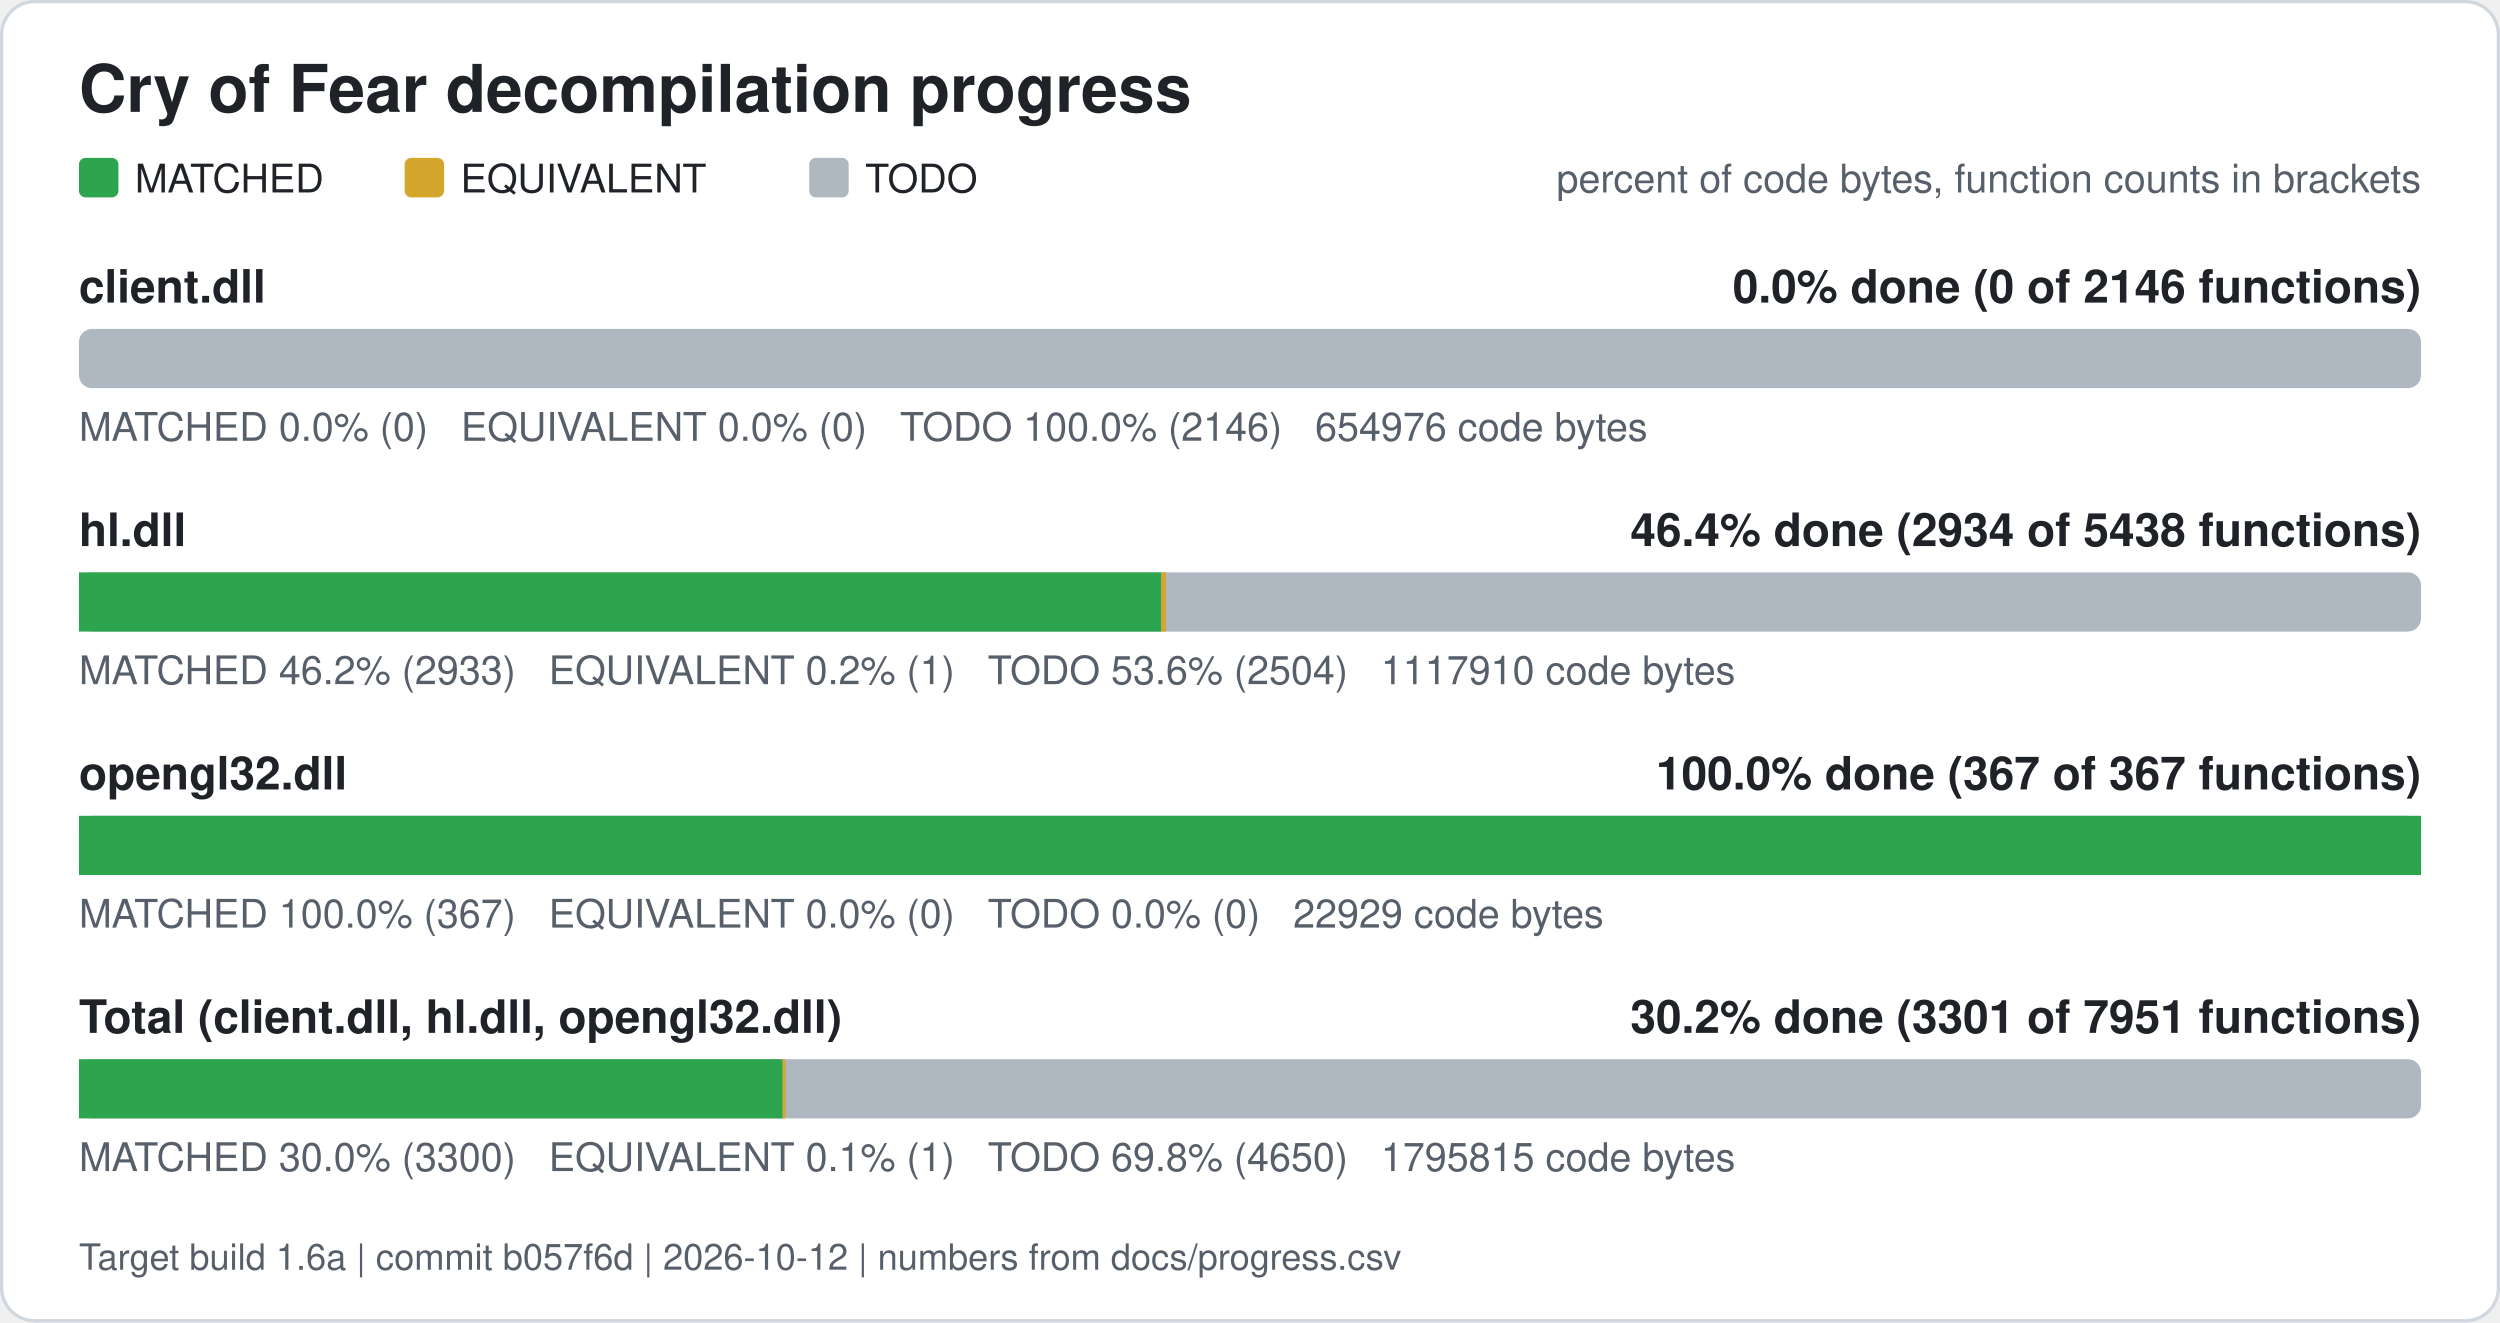
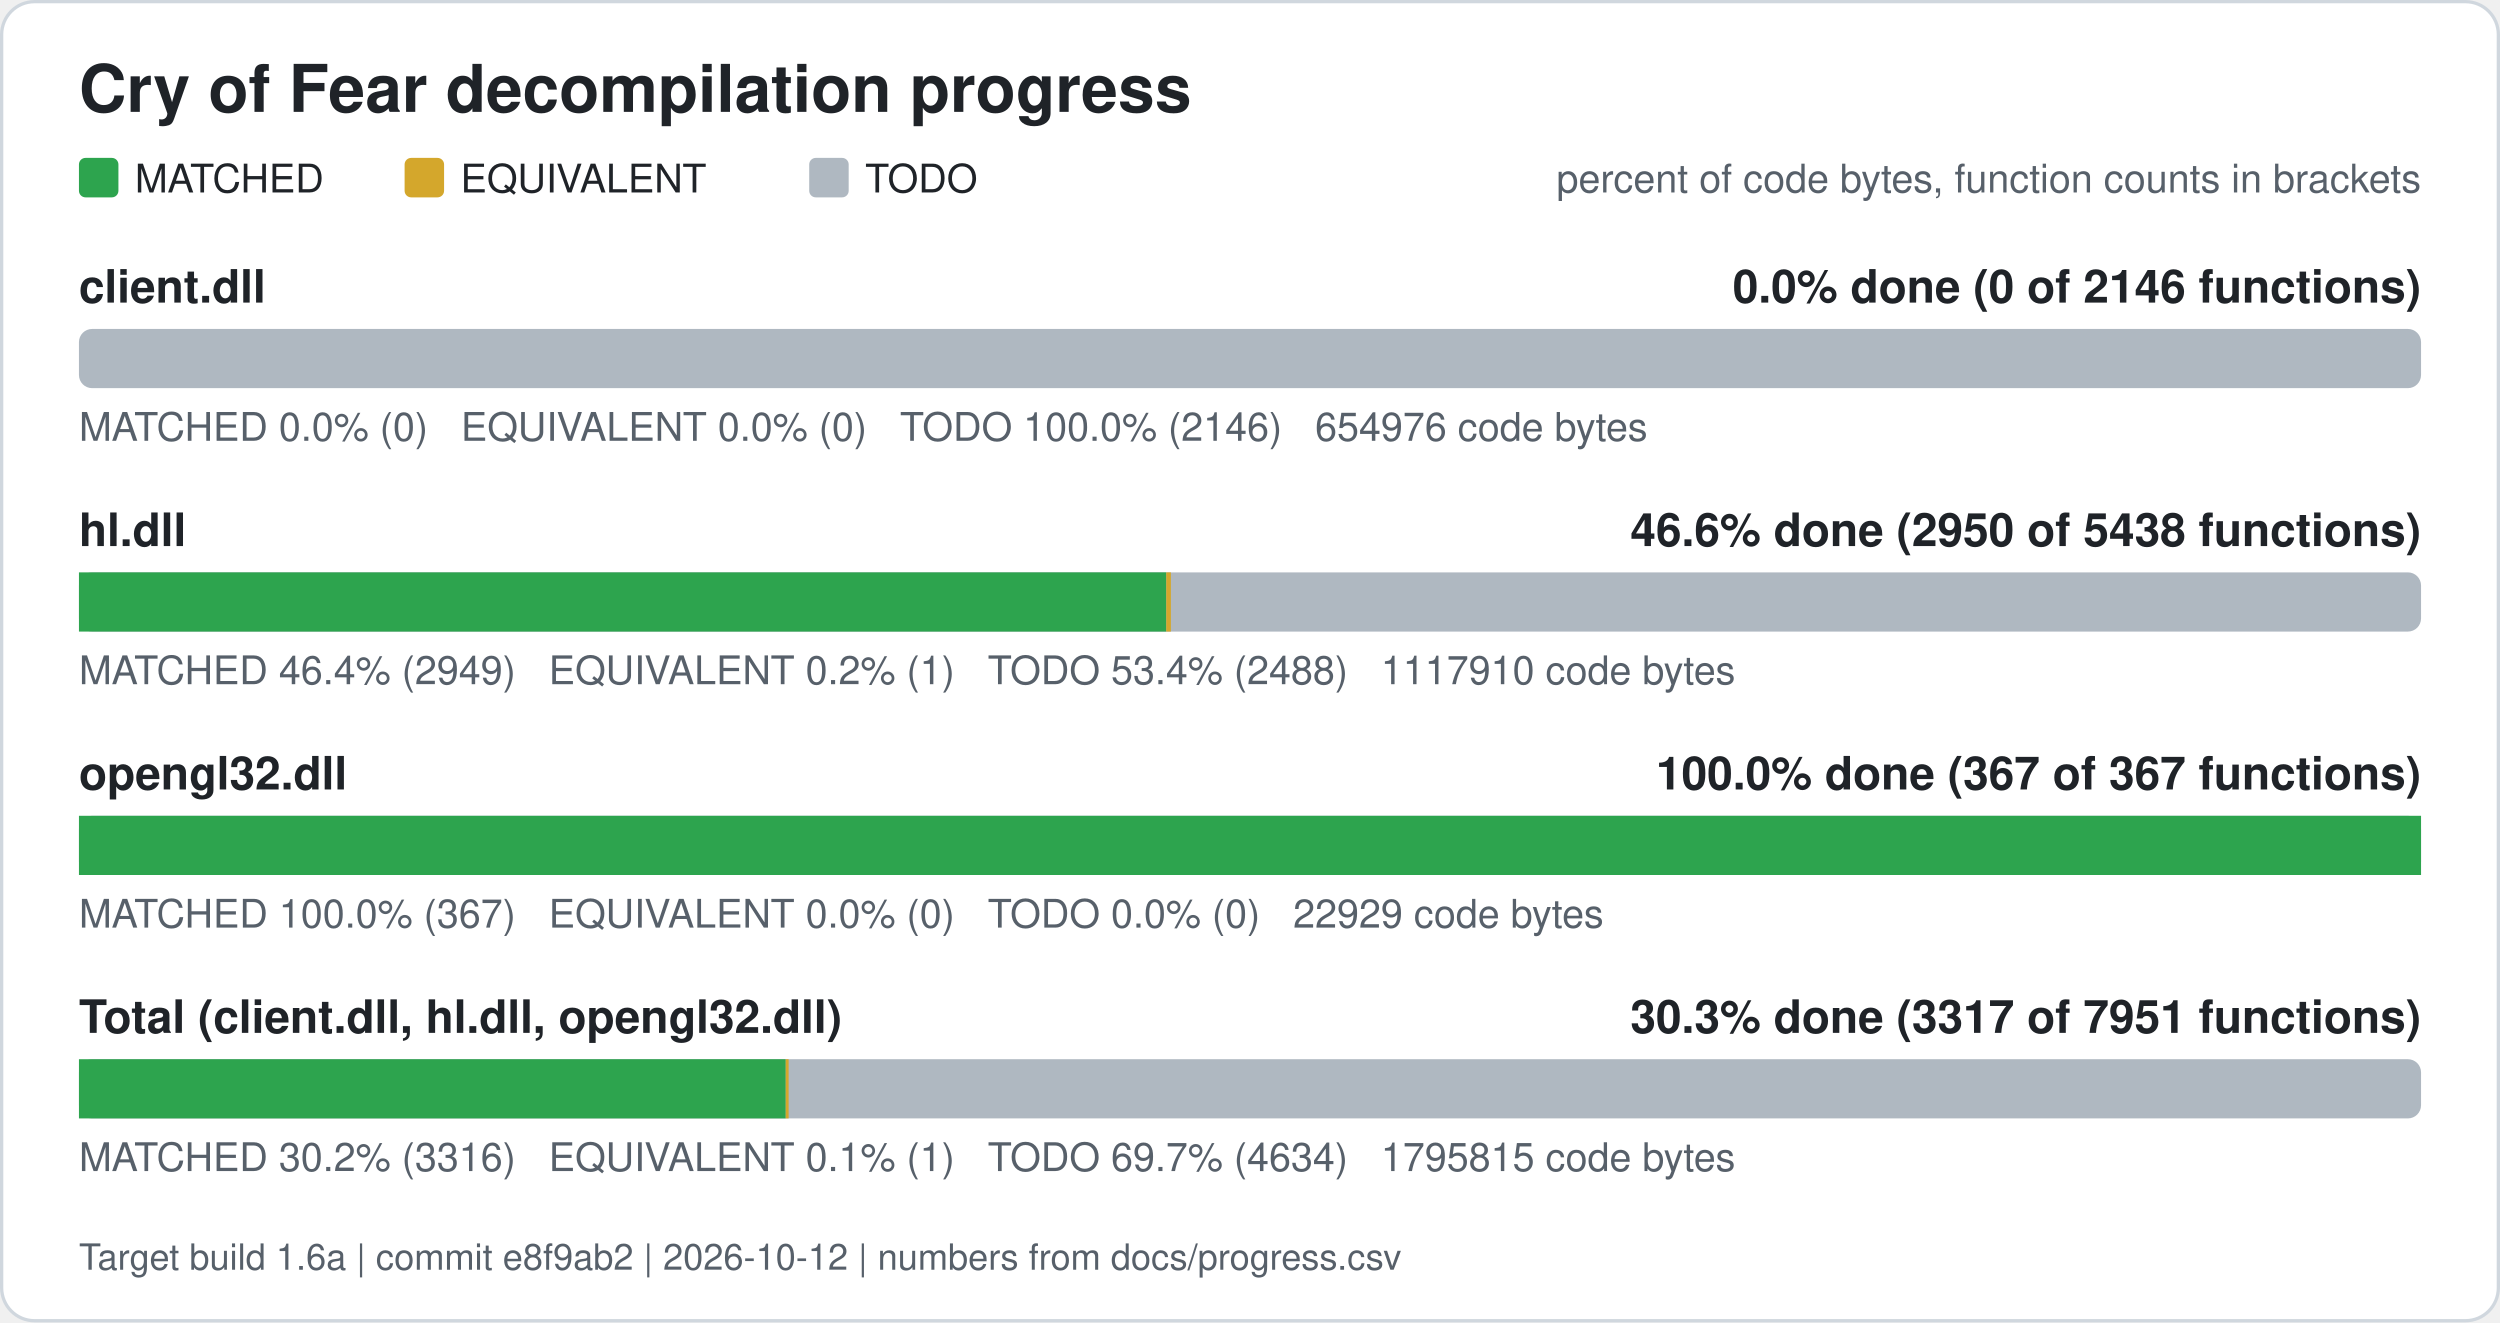
<svg xmlns="http://www.w3.org/2000/svg" width="760" height="402" viewBox="0 0 760 402" role="img" aria-label="Cry of Fear decompilation progress">
  <rect x="0.5" y="0.5" width="759" height="401" rx="10" fill="#ffffff" stroke="#d0d7de" />
  <text x="24" y="34" font-family="Segoe UI, Helvetica, Arial, sans-serif" font-size="20" font-weight="600" fill="#1f2328">Cry of Fear decompilation progress</text>
  <rect x="24" y="48" width="12" height="12" rx="2" fill="#2da44e" />
  <text x="41" y="58.5" font-family="Segoe UI, Helvetica, Arial, sans-serif" font-size="12" fill="#1f2328">MATCHED</text>
  <rect x="123" y="48" width="12" height="12" rx="2" fill="#d4a72c" />
  <text x="140" y="58.5" font-family="Segoe UI, Helvetica, Arial, sans-serif" font-size="12" fill="#1f2328">EQUIVALENT</text>
  <rect x="246" y="48" width="12" height="12" rx="2" fill="#afb8c1" />
  <text x="263" y="58.5" font-family="Segoe UI, Helvetica, Arial, sans-serif" font-size="12" fill="#1f2328">TODO</text>
  <text x="736" y="58.5" font-family="Segoe UI, Helvetica, Arial, sans-serif" font-size="12" fill="#57606a" text-anchor="end">percent of code bytes, function counts in brackets</text>
  <text x="24" y="92" font-family="Segoe UI, Helvetica, Arial, sans-serif" font-size="14" font-weight="600" fill="#1f2328">client.dll</text>
  <text x="736" y="92" font-family="Segoe UI, Helvetica, Arial, sans-serif" font-size="14" font-weight="600" fill="#1f2328" text-anchor="end">0.0% done (0 of 2146 functions)</text>
  <rect x="24" y="100" width="712" height="18" rx="4" fill="#afb8c1" />
  <text x="24" y="134" font-family="Segoe UI, Helvetica, Arial, sans-serif" font-size="12" fill="#57606a" xml:space="preserve">MATCHED 0.0% (0)   EQUIVALENT 0.0% (0)   TODO 100.0% (2146)   654976 code bytes</text>
  <text x="24" y="166" font-family="Segoe UI, Helvetica, Arial, sans-serif" font-size="14" font-weight="600" fill="#1f2328">hl.dll</text>
-   <text x="736" y="166" font-family="Segoe UI, Helvetica, Arial, sans-serif" font-size="14" font-weight="600" fill="#1f2328" text-anchor="end">46.4% done (2934 of 5438 functions)</text>
+   <text x="736" y="166" font-family="Segoe UI, Helvetica, Arial, sans-serif" font-size="14" font-weight="600" fill="#1f2328" text-anchor="end">46.6% done (2950 of 5438 functions)</text>
  <rect x="24" y="174" width="712" height="18" rx="4" fill="#afb8c1" />
-   <rect x="24.00" y="174" width="329.06" height="18" fill="#2da44e" />
-   <rect x="353.06" y="174" width="1.41" height="18" fill="#d4a72c" />
-   <text x="24" y="208" font-family="Segoe UI, Helvetica, Arial, sans-serif" font-size="12" fill="#57606a" xml:space="preserve">MATCHED 46.2% (2933)   EQUIVALENT 0.2% (1)   TODO 53.6% (2504)   1117910 code bytes</text>
+   <rect x="24.00" y="174" width="330.54" height="18" fill="#2da44e" />
+   <rect x="354.54" y="174" width="1.41" height="18" fill="#d4a72c" />
+   <text x="24" y="208" font-family="Segoe UI, Helvetica, Arial, sans-serif" font-size="12" fill="#57606a" xml:space="preserve">MATCHED 46.4% (2949)   EQUIVALENT 0.2% (1)   TODO 53.4% (2488)   1117910 code bytes</text>
  <text x="24" y="240" font-family="Segoe UI, Helvetica, Arial, sans-serif" font-size="14" font-weight="600" fill="#1f2328">opengl32.dll</text>
  <text x="736" y="240" font-family="Segoe UI, Helvetica, Arial, sans-serif" font-size="14" font-weight="600" fill="#1f2328" text-anchor="end">100.0% done (367 of 367 functions)</text>
  <rect x="24" y="248" width="712" height="18" rx="4" fill="#afb8c1" />
  <rect x="24.00" y="248" width="712.00" height="18" fill="#2da44e" />
  <text x="24" y="282" font-family="Segoe UI, Helvetica, Arial, sans-serif" font-size="12" fill="#57606a" xml:space="preserve">MATCHED 100.0% (367)   EQUIVALENT 0.0% (0)   TODO 0.0% (0)   22929 code bytes</text>
  <text x="24" y="314" font-family="Segoe UI, Helvetica, Arial, sans-serif" font-size="14" font-weight="600" fill="#1f2328">Total (client.dll, hl.dll, opengl32.dll)</text>
-   <text x="736" y="314" font-family="Segoe UI, Helvetica, Arial, sans-serif" font-size="14" font-weight="600" fill="#1f2328" text-anchor="end">30.2% done (3301 of 7951 functions)</text>
+   <text x="736" y="314" font-family="Segoe UI, Helvetica, Arial, sans-serif" font-size="14" font-weight="600" fill="#1f2328" text-anchor="end">30.3% done (3317 of 7951 functions)</text>
  <rect x="24" y="322" width="712" height="18" rx="4" fill="#afb8c1" />
-   <rect x="24.00" y="322" width="213.93" height="18" fill="#2da44e" />
-   <rect x="237.93" y="322" width="0.88" height="18" fill="#d4a72c" />
-   <text x="24" y="356" font-family="Segoe UI, Helvetica, Arial, sans-serif" font-size="12" fill="#57606a" xml:space="preserve">MATCHED 30.0% (3300)   EQUIVALENT 0.1% (1)   TODO 69.8% (4650)   1795815 code bytes</text>
-   <text x="24" y="386" font-family="Segoe UI, Helvetica, Arial, sans-serif" font-size="11" fill="#57606a">Target build 1.6a | commit b057f6d | 2026-10-12 | numbers from docs/progress.csv</text>
+   <rect x="24.00" y="322" width="214.86" height="18" fill="#2da44e" />
+   <rect x="238.86" y="322" width="0.88" height="18" fill="#d4a72c" />
+   <text x="24" y="356" font-family="Segoe UI, Helvetica, Arial, sans-serif" font-size="12" fill="#57606a" xml:space="preserve">MATCHED 30.2% (3316)   EQUIVALENT 0.1% (1)   TODO 69.7% (4634)   1795815 code bytes</text>
+   <text x="24" y="386" font-family="Segoe UI, Helvetica, Arial, sans-serif" font-size="11" fill="#57606a">Target build 1.6a | commit e8f9ab2 | 2026-10-12 | numbers from docs/progress.csv</text>
</svg>
